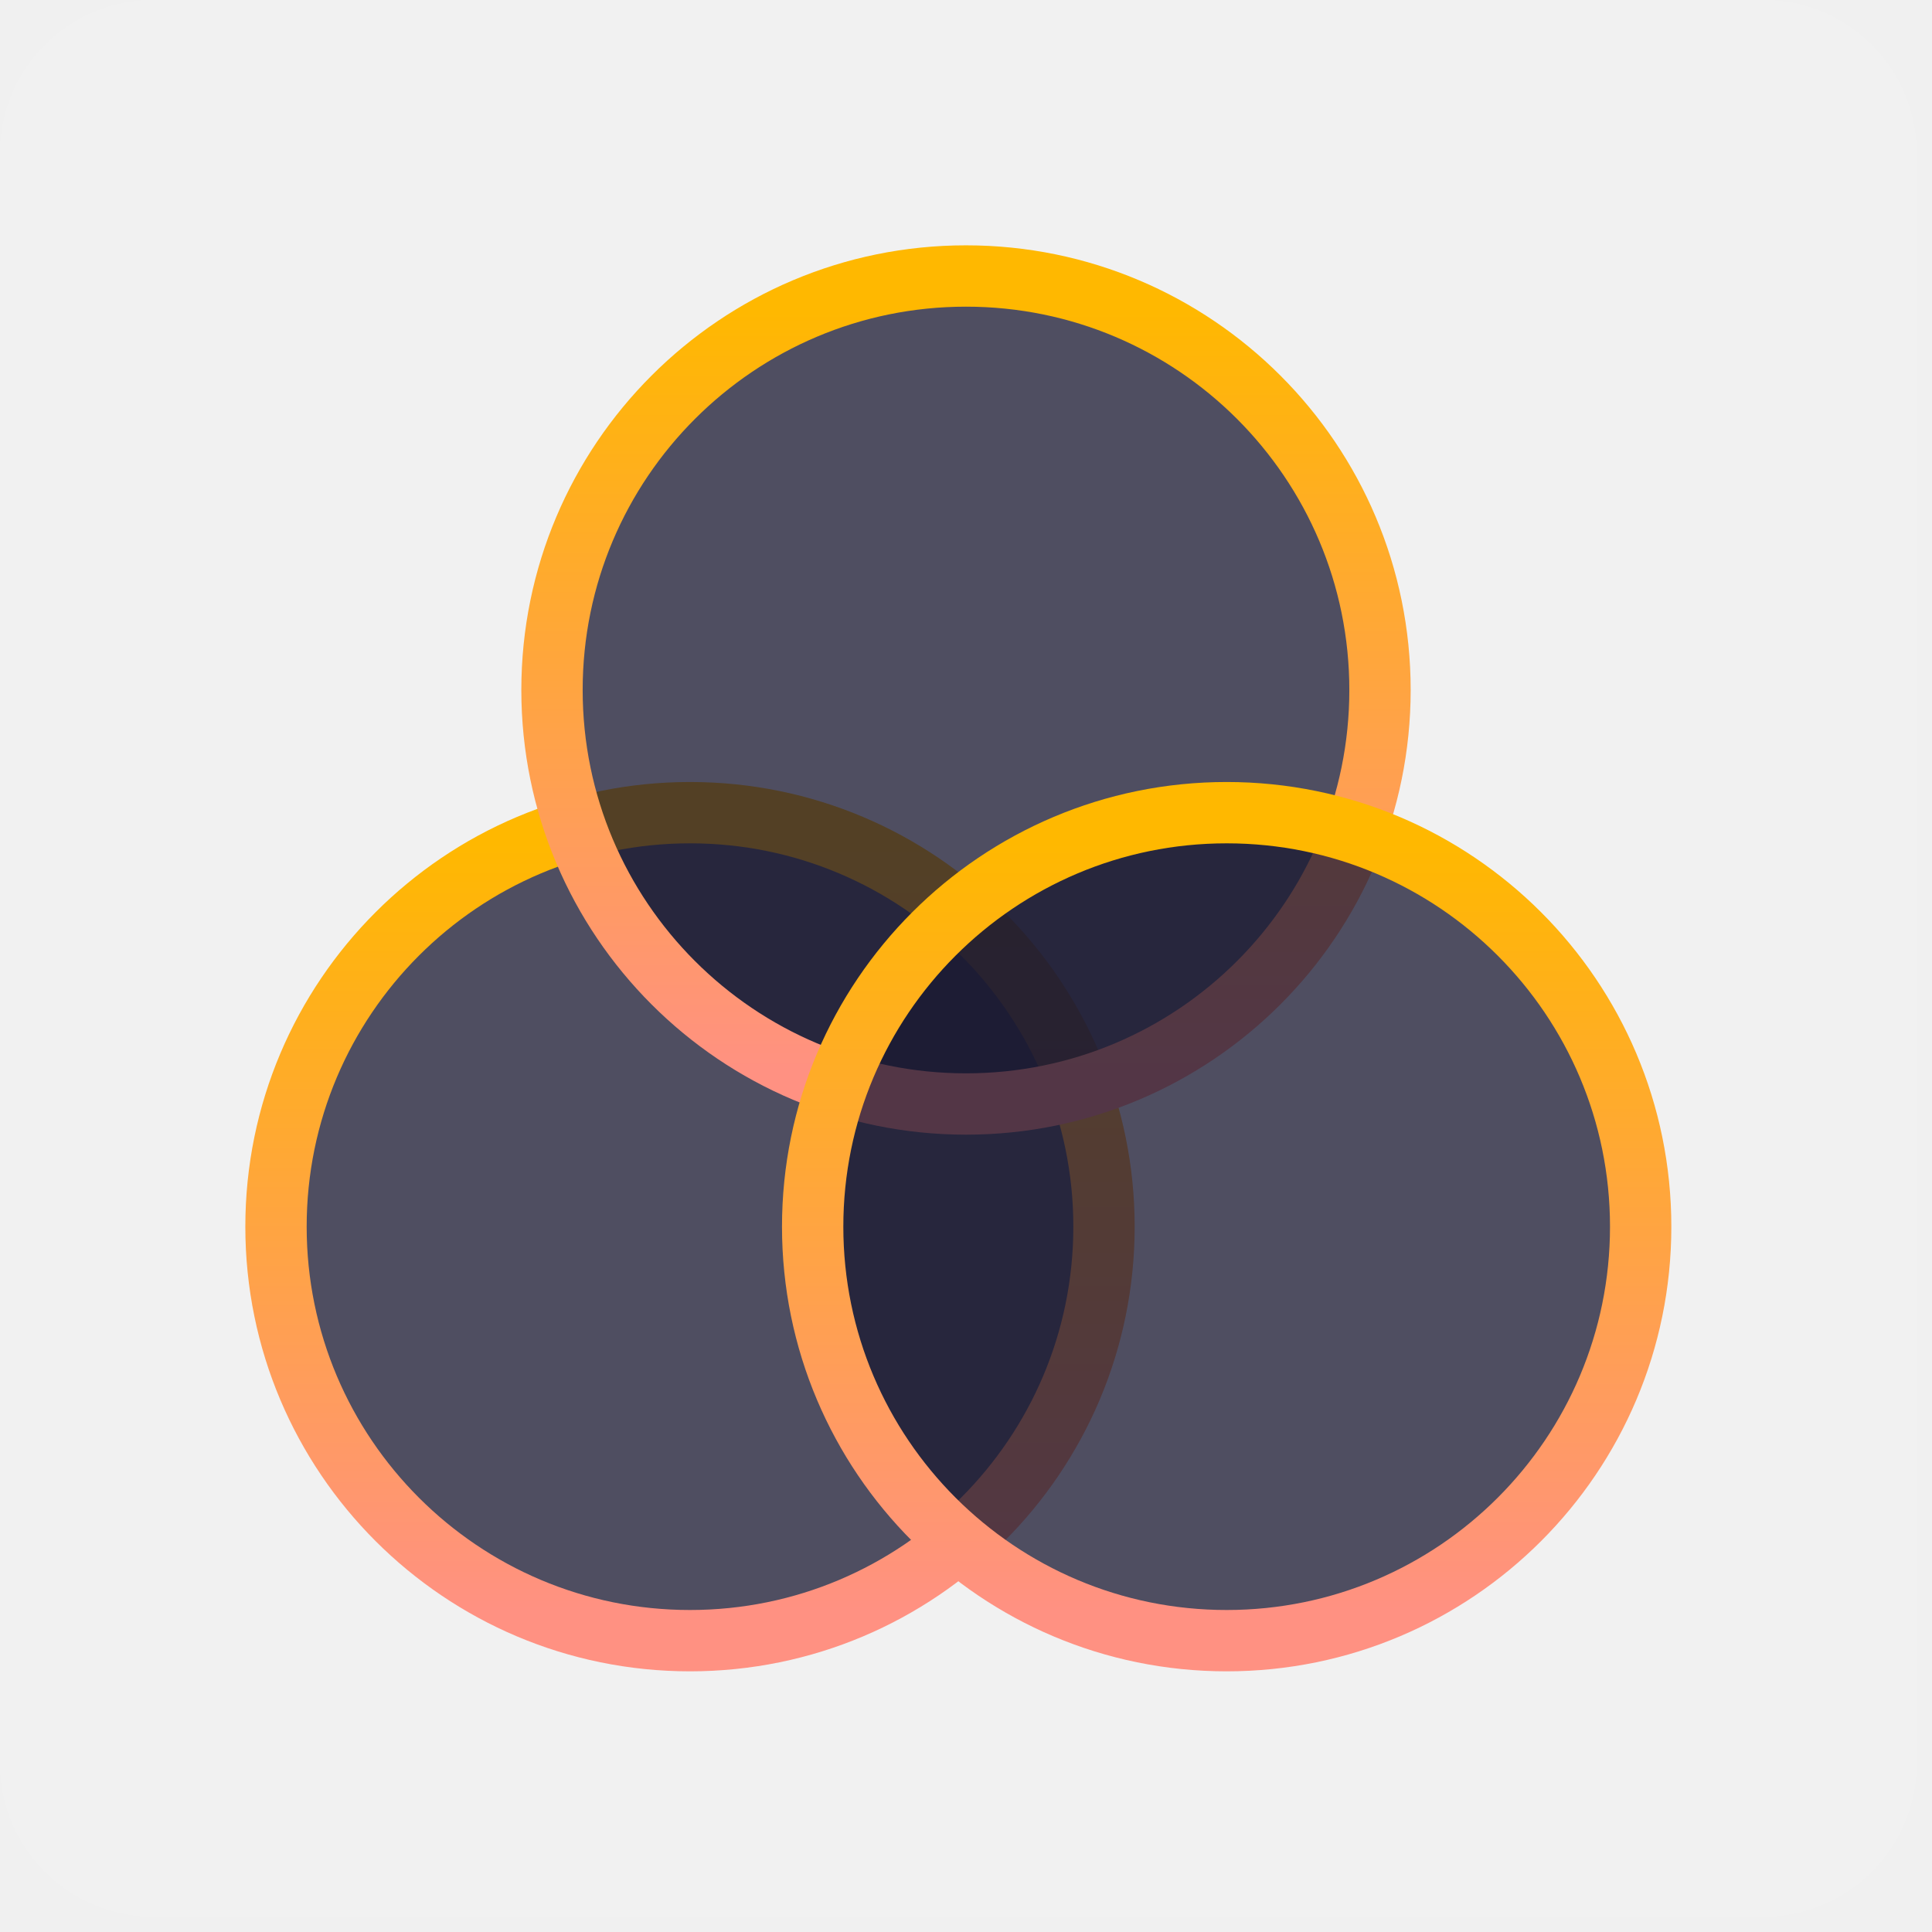
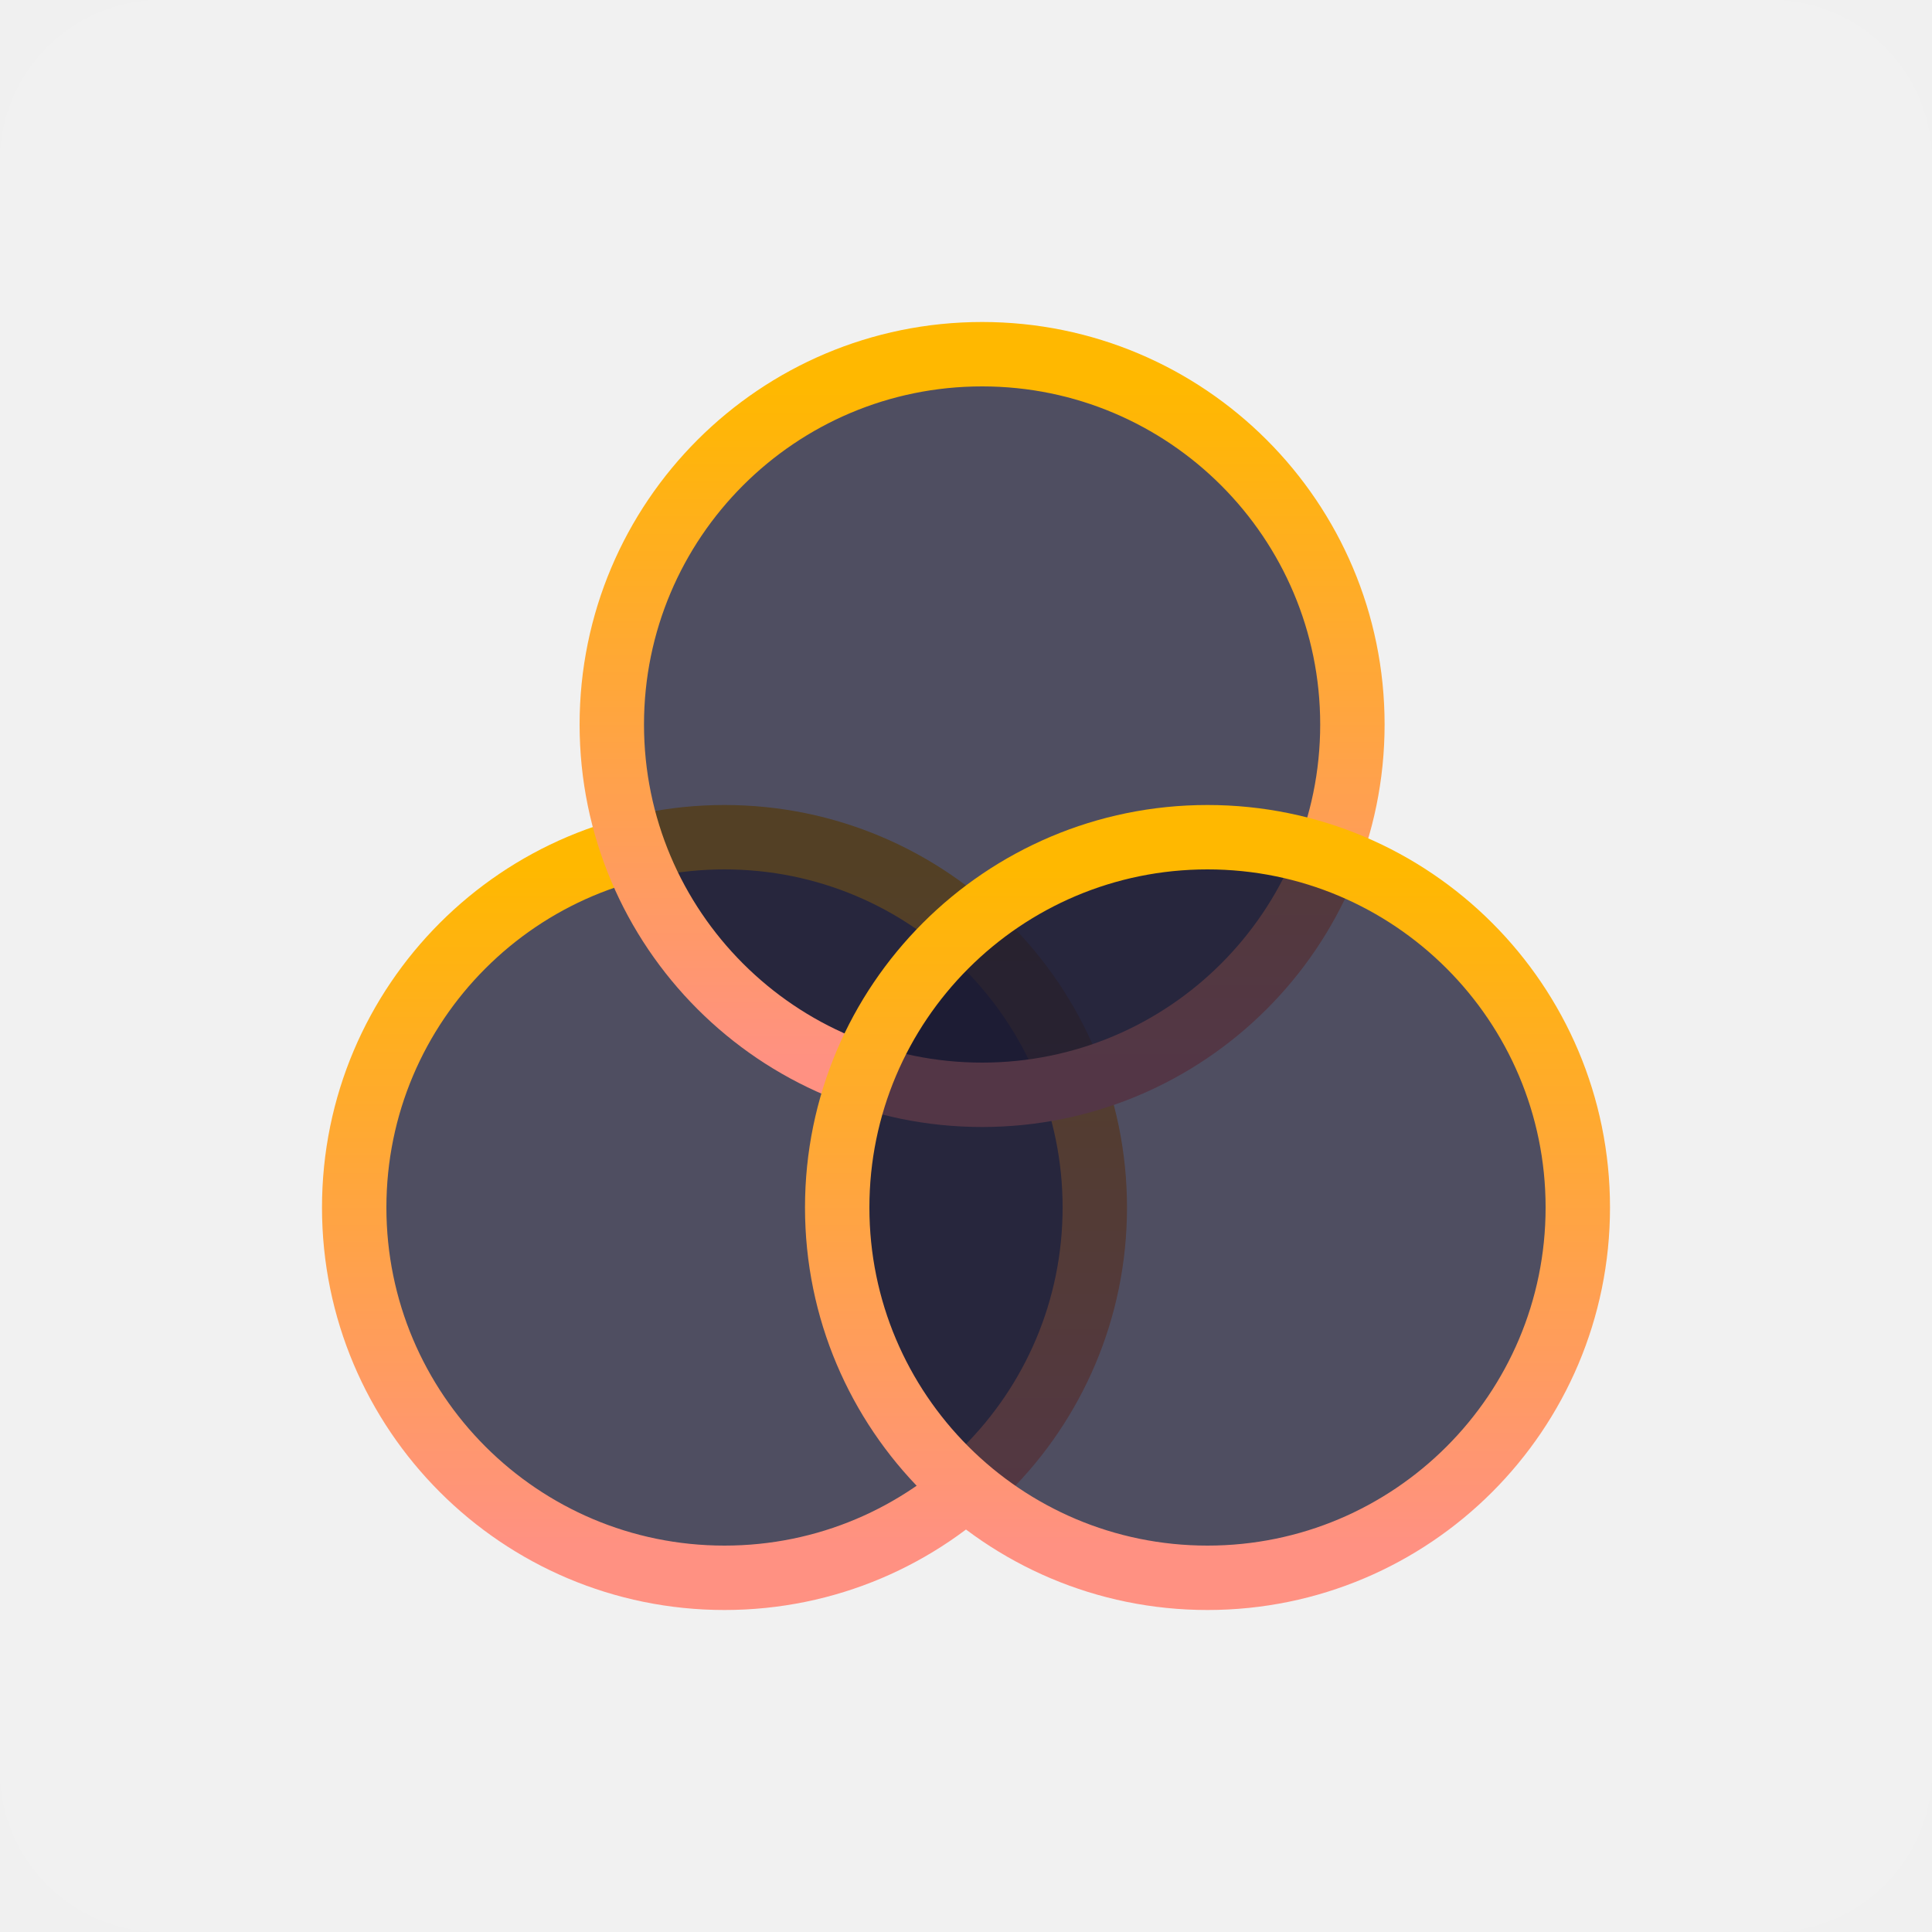
- <svg xmlns="http://www.w3.org/2000/svg" width="63" height="63" viewBox="0 0 63 63" fill="none">
-   <rect opacity="0.1" width="62.5" height="62.5" rx="5" fill="white" />
-   <circle cx="22.5" cy="40" r="13.5" fill="#1A1932" fill-opacity="0.75" stroke="url(#paint0_linear_2317_106046)" stroke-width="2" stroke-linecap="round" />
-   <circle cx="31.5" cy="22.5" r="13.5" fill="#1A1932" fill-opacity="0.75" stroke="url(#paint1_linear_2317_106046)" stroke-width="2" stroke-linecap="round" />
-   <circle cx="40" cy="40" r="13.5" fill="#1A1932" fill-opacity="0.75" stroke="url(#paint2_linear_2317_106046)" stroke-width="2" stroke-linecap="round" />
+ <svg xmlns="http://www.w3.org/2000/svg" width="60" height="60" viewBox="0 0 60 60" fill="none">
+   <rect width="60" height="60" rx="5" fill="white" fill-opacity="0.1" />
+   <circle cx="22.5" cy="37.5" r="11.5" fill="#1A1932" fill-opacity="0.75" stroke="url(#paint0_linear_1_42184)" stroke-width="2" stroke-linecap="round" />
+   <circle cx="30.5" cy="22.5" r="11.5" fill="#1A1932" fill-opacity="0.75" stroke="url(#paint1_linear_1_42184)" stroke-width="2" stroke-linecap="round" />
+   <circle cx="37.5" cy="37.5" r="11.5" fill="#1A1932" fill-opacity="0.75" stroke="url(#paint2_linear_1_42184)" stroke-width="2" stroke-linecap="round" />
  <defs>
-     <linearGradient id="paint0_linear_2317_106046" x1="22.5" y1="27.5" x2="22.5" y2="52.5" gradientUnits="userSpaceOnUse">
+     <linearGradient id="paint0_linear_1_42184" x1="22.5" y1="27" x2="22.5" y2="48" gradientUnits="userSpaceOnUse">
      <stop stop-color="#FFB800" />
      <stop offset="1" stop-color="#FF9182" />
    </linearGradient>
-     <linearGradient id="paint1_linear_2317_106046" x1="31.5" y1="10" x2="31.5" y2="35" gradientUnits="userSpaceOnUse">
+     <linearGradient id="paint1_linear_1_42184" x1="30.5" y1="12" x2="30.5" y2="33" gradientUnits="userSpaceOnUse">
      <stop stop-color="#FFB800" />
      <stop offset="1" stop-color="#FF9182" />
    </linearGradient>
-     <linearGradient id="paint2_linear_2317_106046" x1="40" y1="27.5" x2="40" y2="52.5" gradientUnits="userSpaceOnUse">
+     <linearGradient id="paint2_linear_1_42184" x1="37.5" y1="27" x2="37.5" y2="48" gradientUnits="userSpaceOnUse">
      <stop stop-color="#FFB800" />
      <stop offset="1" stop-color="#FF9182" />
    </linearGradient>
  </defs>
</svg>
